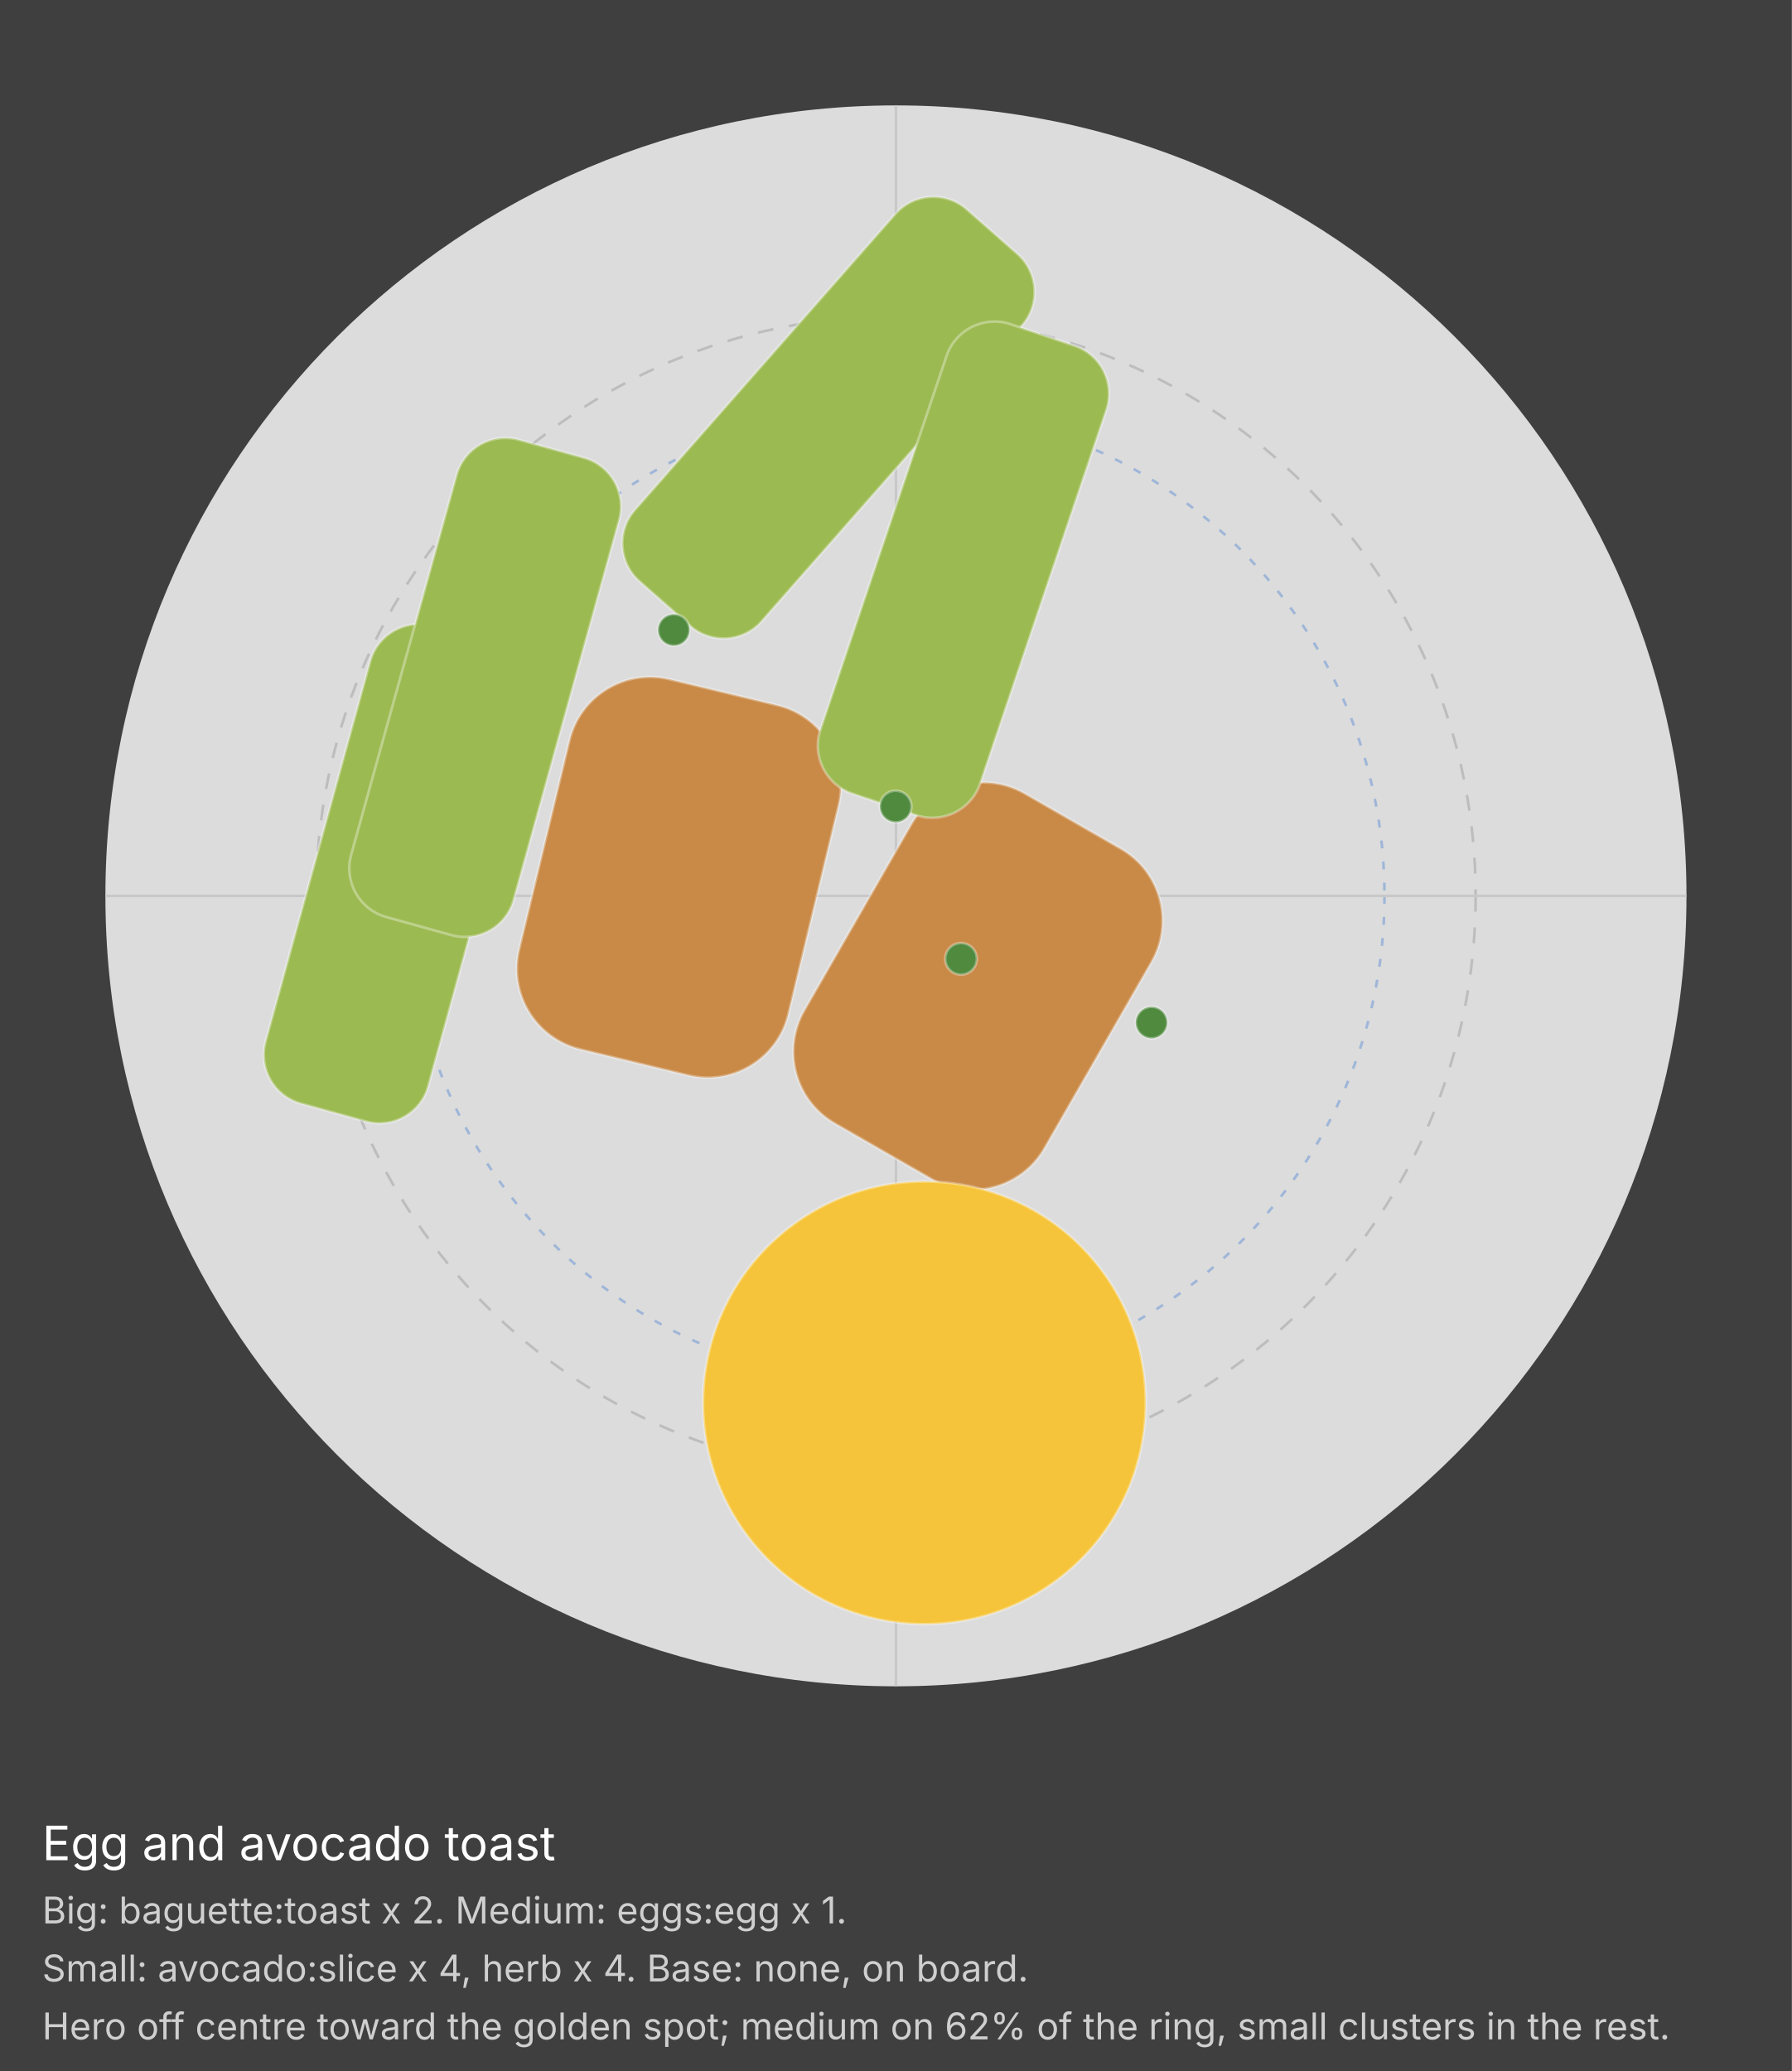
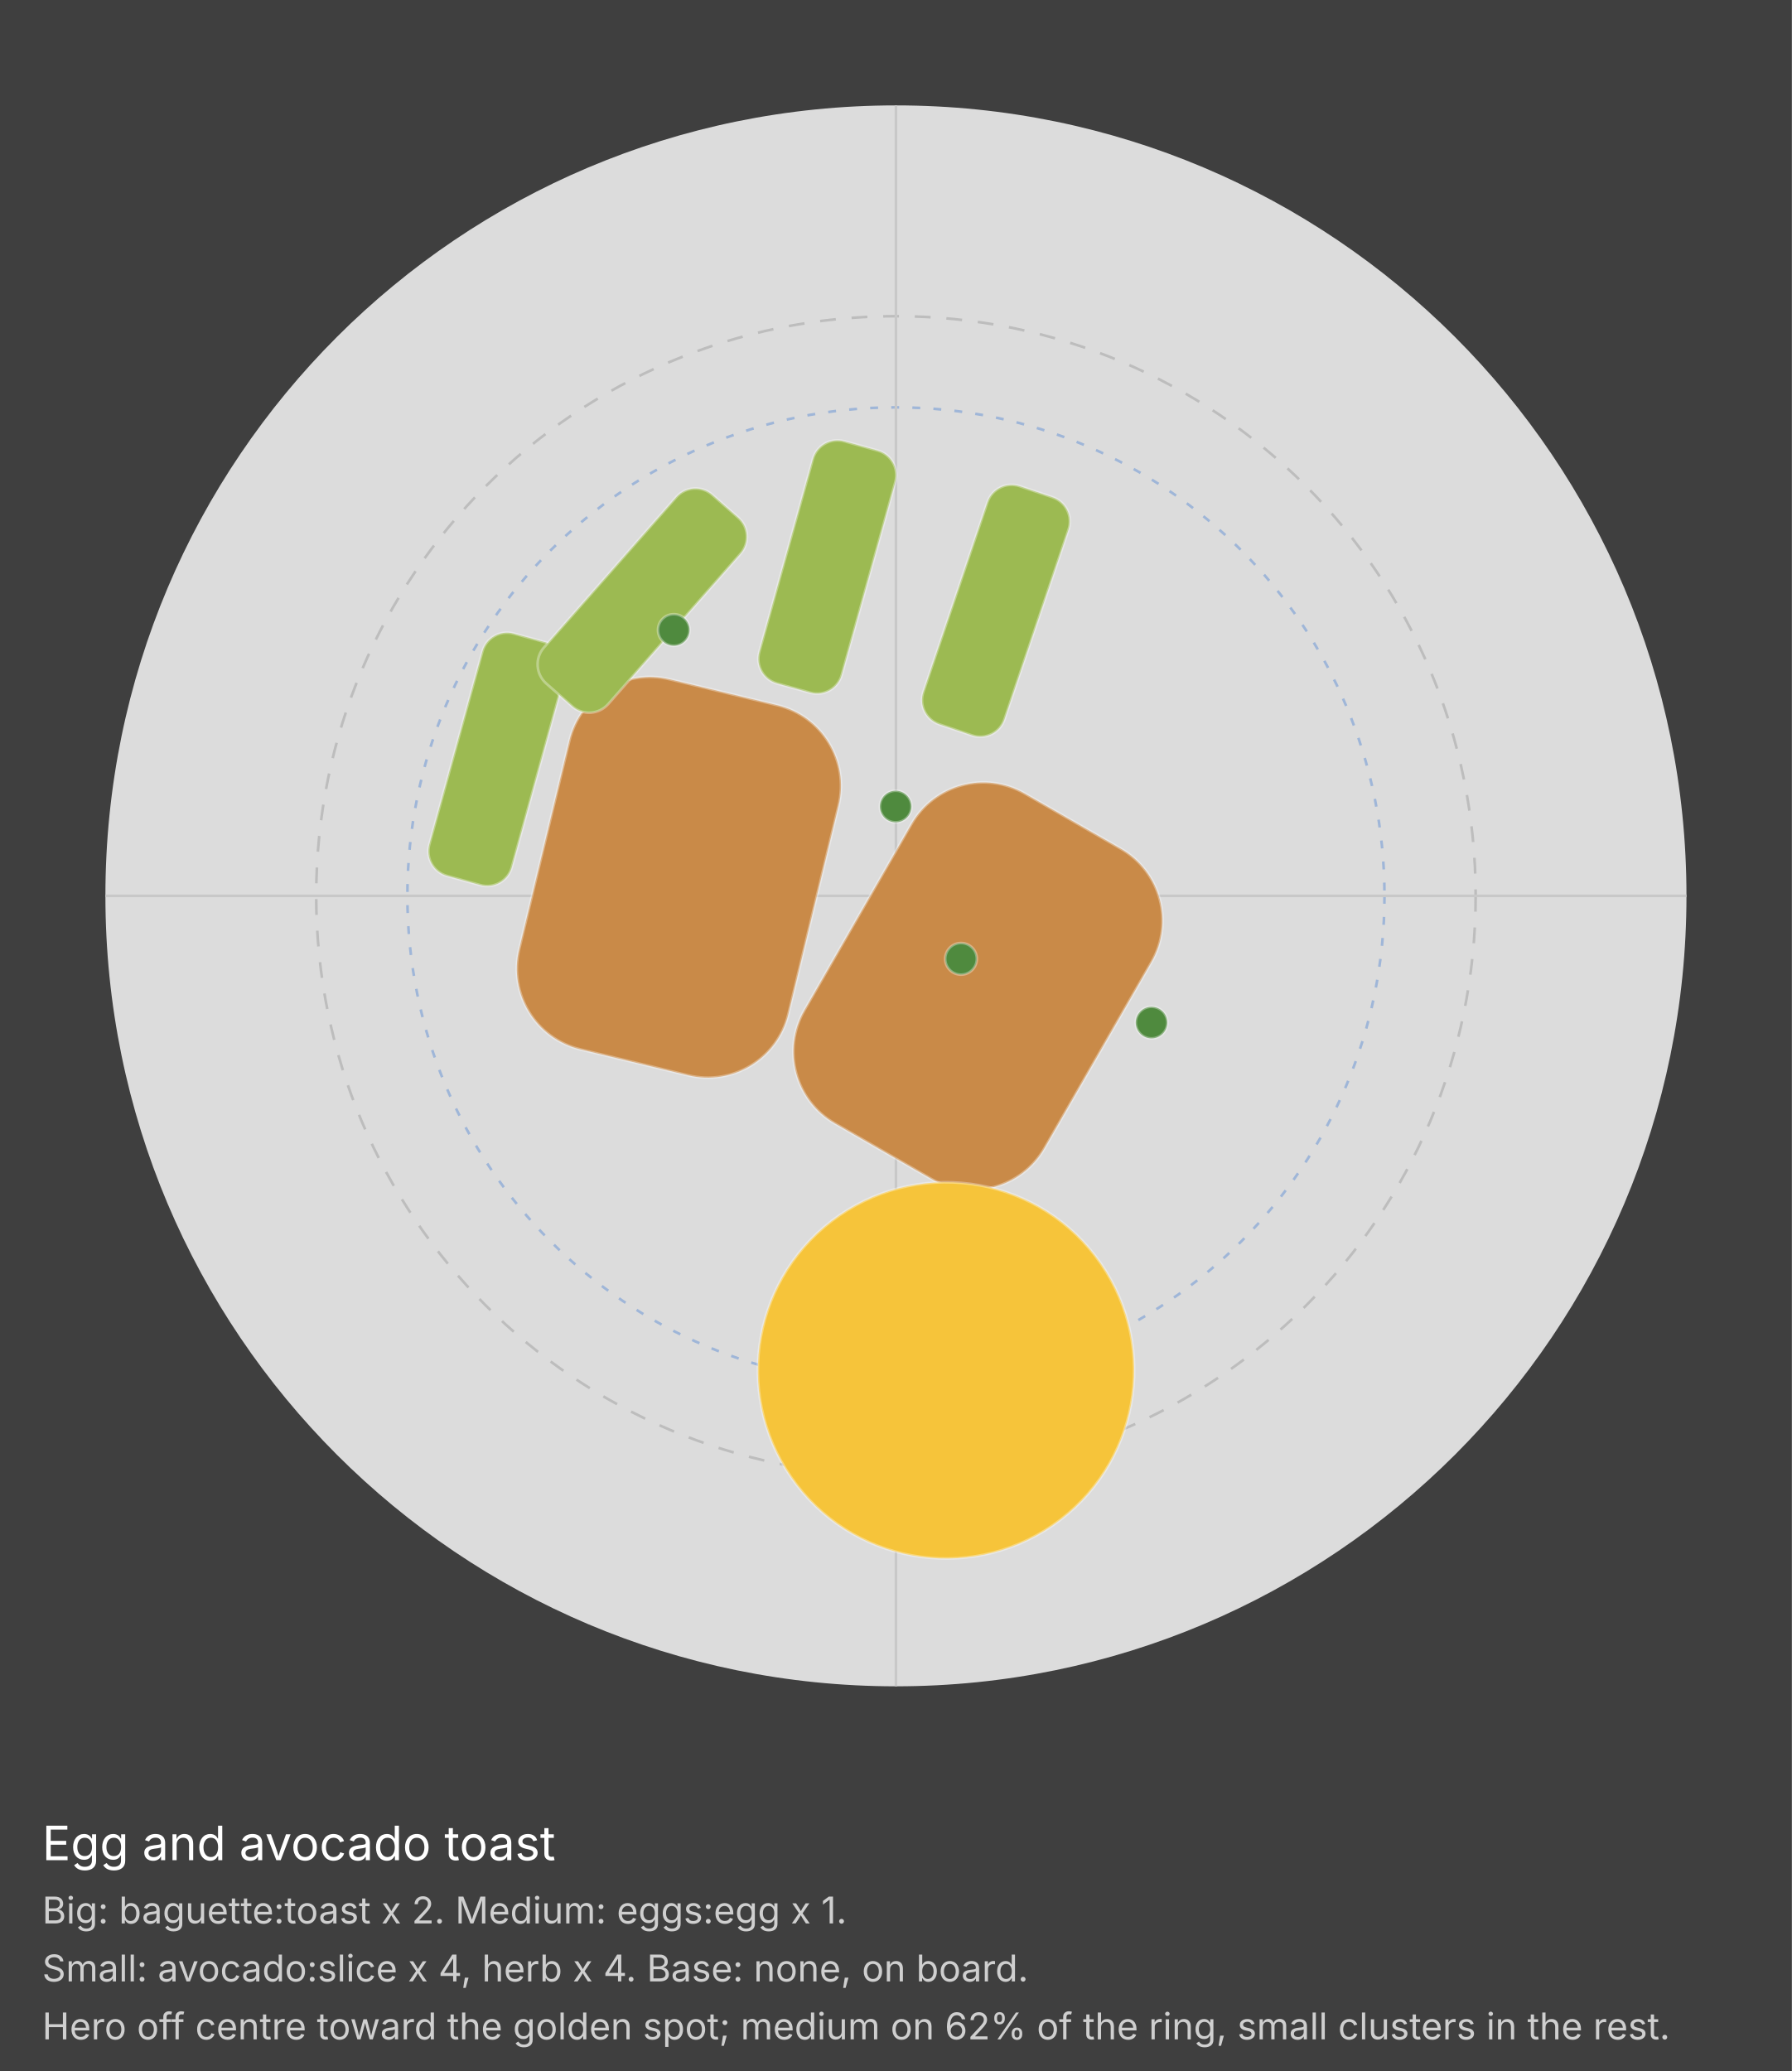
<svg xmlns="http://www.w3.org/2000/svg" width="680" height="786">
  <rect width="680" height="786" fill="#3f3f3f" />
  <circle cx="340.0" cy="340.0" r="300.0" fill="#dcdcdc" />
  <circle cx="340.0" cy="340.0" r="220.0" fill="none" stroke="#bdbdbd" stroke-dasharray="6 6" />
  <circle cx="340.0" cy="340.0" r="185.4" fill="none" stroke="#9fb6d8" stroke-dasharray="3 5" />
  <line x1="40.0" y1="340.0" x2="640.0" y2="340.0" stroke="#c8c8c8" />
  <line x1="340.0" y1="40.0" x2="340.0" y2="640.0" stroke="#c8c8c8" />
  <rect transform="translate(257.6 332.9) rotate(13.54187)" x="-52.5" y="-72.2" width="105.1" height="144.5" rx="31.5" fill="#c98a48" stroke="#ffffff55" />
  <rect transform="translate(371.1 374.2) rotate(29.89237)" x="-52.5" y="-72.2" width="105.1" height="144.5" rx="31.5" fill="#c98a48" stroke="#ffffff55" />
-   <circle transform="translate(350.8 532.4) rotate(52.56659)" r="84.0" fill="#f6c43a" stroke="#ffffff55" />
-   <rect transform="translate(151.5 331.6) rotate(195.3845)" x="-32.0" y="-94.0" width="64.0" height="188.0" rx="19.2" fill="#9cba52" stroke="#ffffff55" />
-   <rect transform="translate(314.4 158.5) rotate(41.34685)" x="-32.0" y="-94.0" width="64.0" height="188.0" rx="19.2" fill="#9cba52" stroke="#ffffff55" />
-   <rect transform="translate(184.1 260.9) rotate(195.5178)" x="-32.0" y="-94.0" width="64.0" height="188.0" rx="19.2" fill="#9cba52" stroke="#ffffff55" />
-   <rect transform="translate(365.6 216.2) rotate(18.65584)" x="-32.0" y="-94.0" width="64.0" height="188.0" rx="19.2" fill="#9cba52" stroke="#ffffff55" />
+   <circle transform="translate(359.0 520.1) rotate(52.56659)" r="71.4" fill="#f6c43a" stroke="#ffffff55" />
+   <rect transform="translate(188.7 288.2) rotate(195.3845)" x="-16.2" y="-47.7" width="32.5" height="95.4" rx="9.7" fill="#9cba52" stroke="#ffffff55" />
+   <rect transform="translate(243.7 227.9) rotate(41.34685)" x="-16.2" y="-47.7" width="32.5" height="95.4" rx="9.7" fill="#9cba52" stroke="#ffffff55" />
+   <rect transform="translate(314.0 215.2) rotate(195.5178)" x="-16.2" y="-47.7" width="32.5" height="95.4" rx="9.7" fill="#9cba52" stroke="#ffffff55" />
+   <rect transform="translate(377.9 231.8) rotate(18.65584)" x="-16.2" y="-47.7" width="32.5" height="95.4" rx="9.7" fill="#9cba52" stroke="#ffffff55" />
  <circle transform="translate(437.0 388.1) rotate(0)" r="6.0" fill="#4f8a3e" stroke="#ffffff55" />
  <circle transform="translate(255.7 239.1) rotate(0)" r="6.0" fill="#4f8a3e" stroke="#ffffff55" />
  <circle transform="translate(364.7 363.9) rotate(0)" r="6.0" fill="#4f8a3e" stroke="#ffffff55" />
  <circle transform="translate(339.9 306.1) rotate(0)" r="6.0" fill="#4f8a3e" stroke="#ffffff55" />
  <text x="16" y="706" fill="#ffffff" font-family="Inter, sans-serif" font-size="18">Egg and avocado toast</text>
  <text x="16" y="730" fill="#cfcfcf" font-family="Inter, sans-serif" font-size="14">Big: baguette:toast x 2. Medium: eggs:egg x 1.</text>
  <text x="16" y="752" fill="#cfcfcf" font-family="Inter, sans-serif" font-size="14">Small: avocado:slice x 4, herb x 4. Base: none, on board.</text>
  <text x="16" y="774" fill="#cfcfcf" font-family="Inter, sans-serif" font-size="14">Hero off centre toward the golden spot; medium on 62% of the ring, small clusters in the rest.</text>
</svg>
